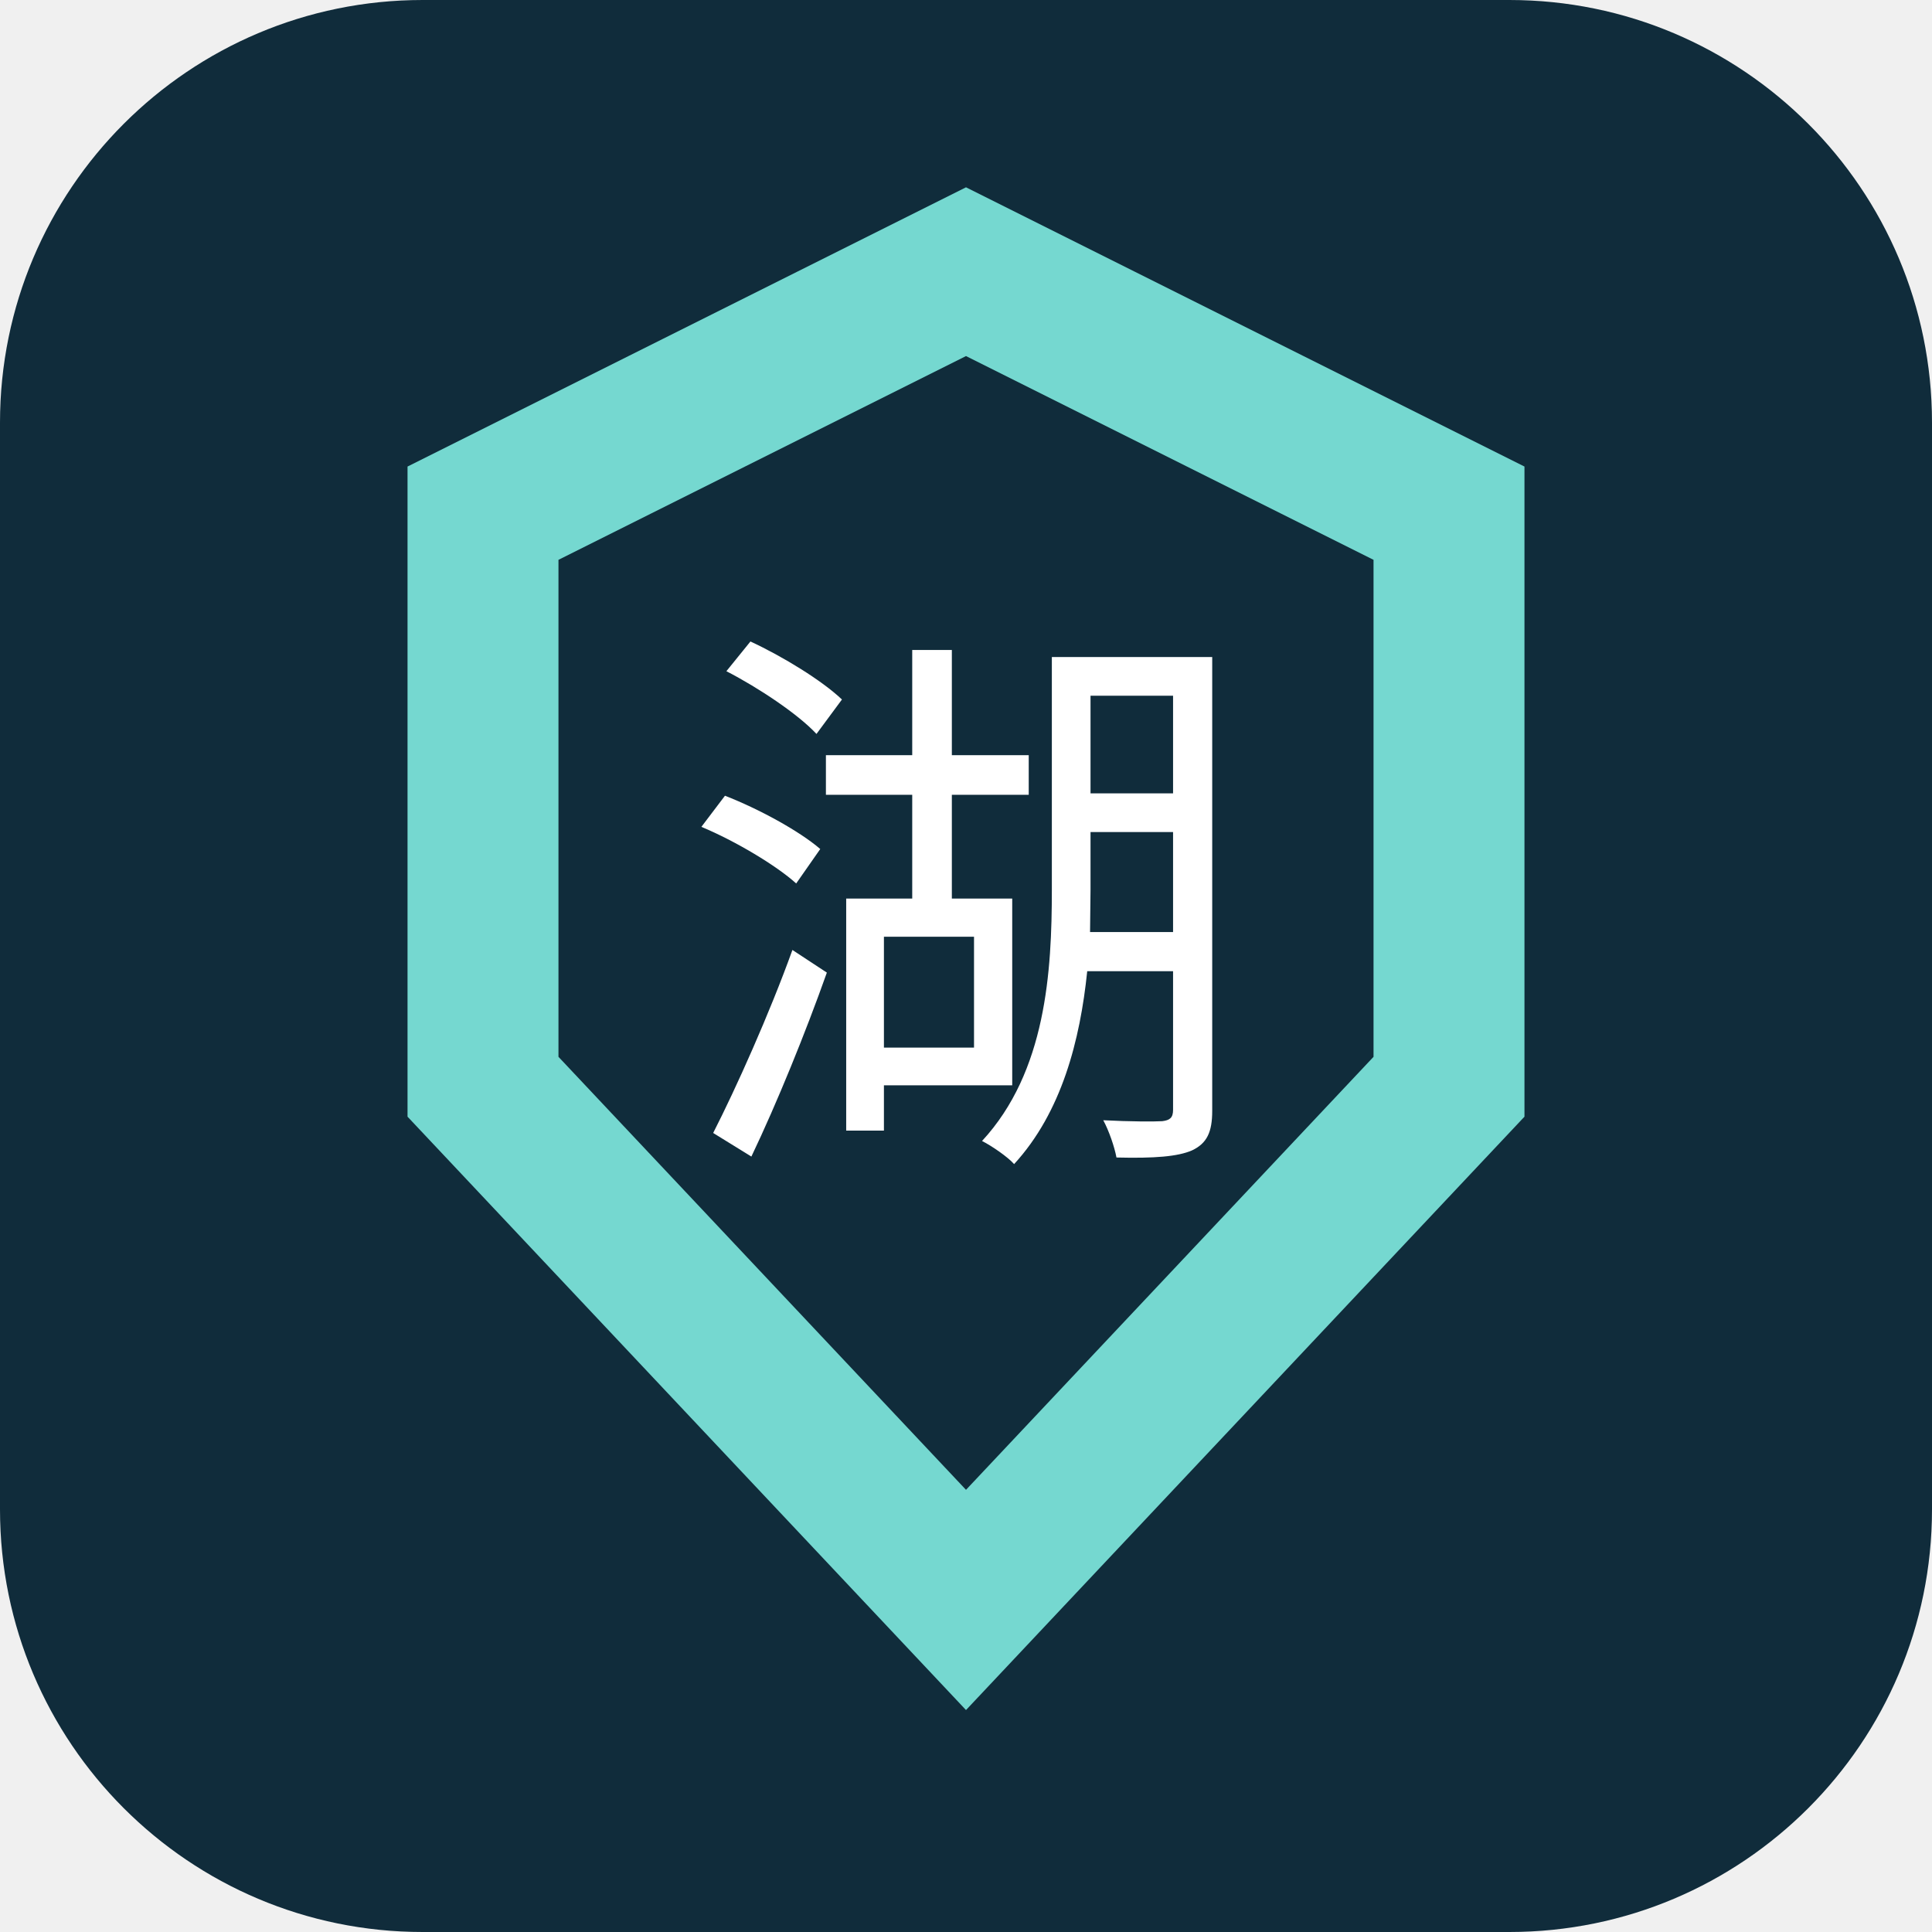
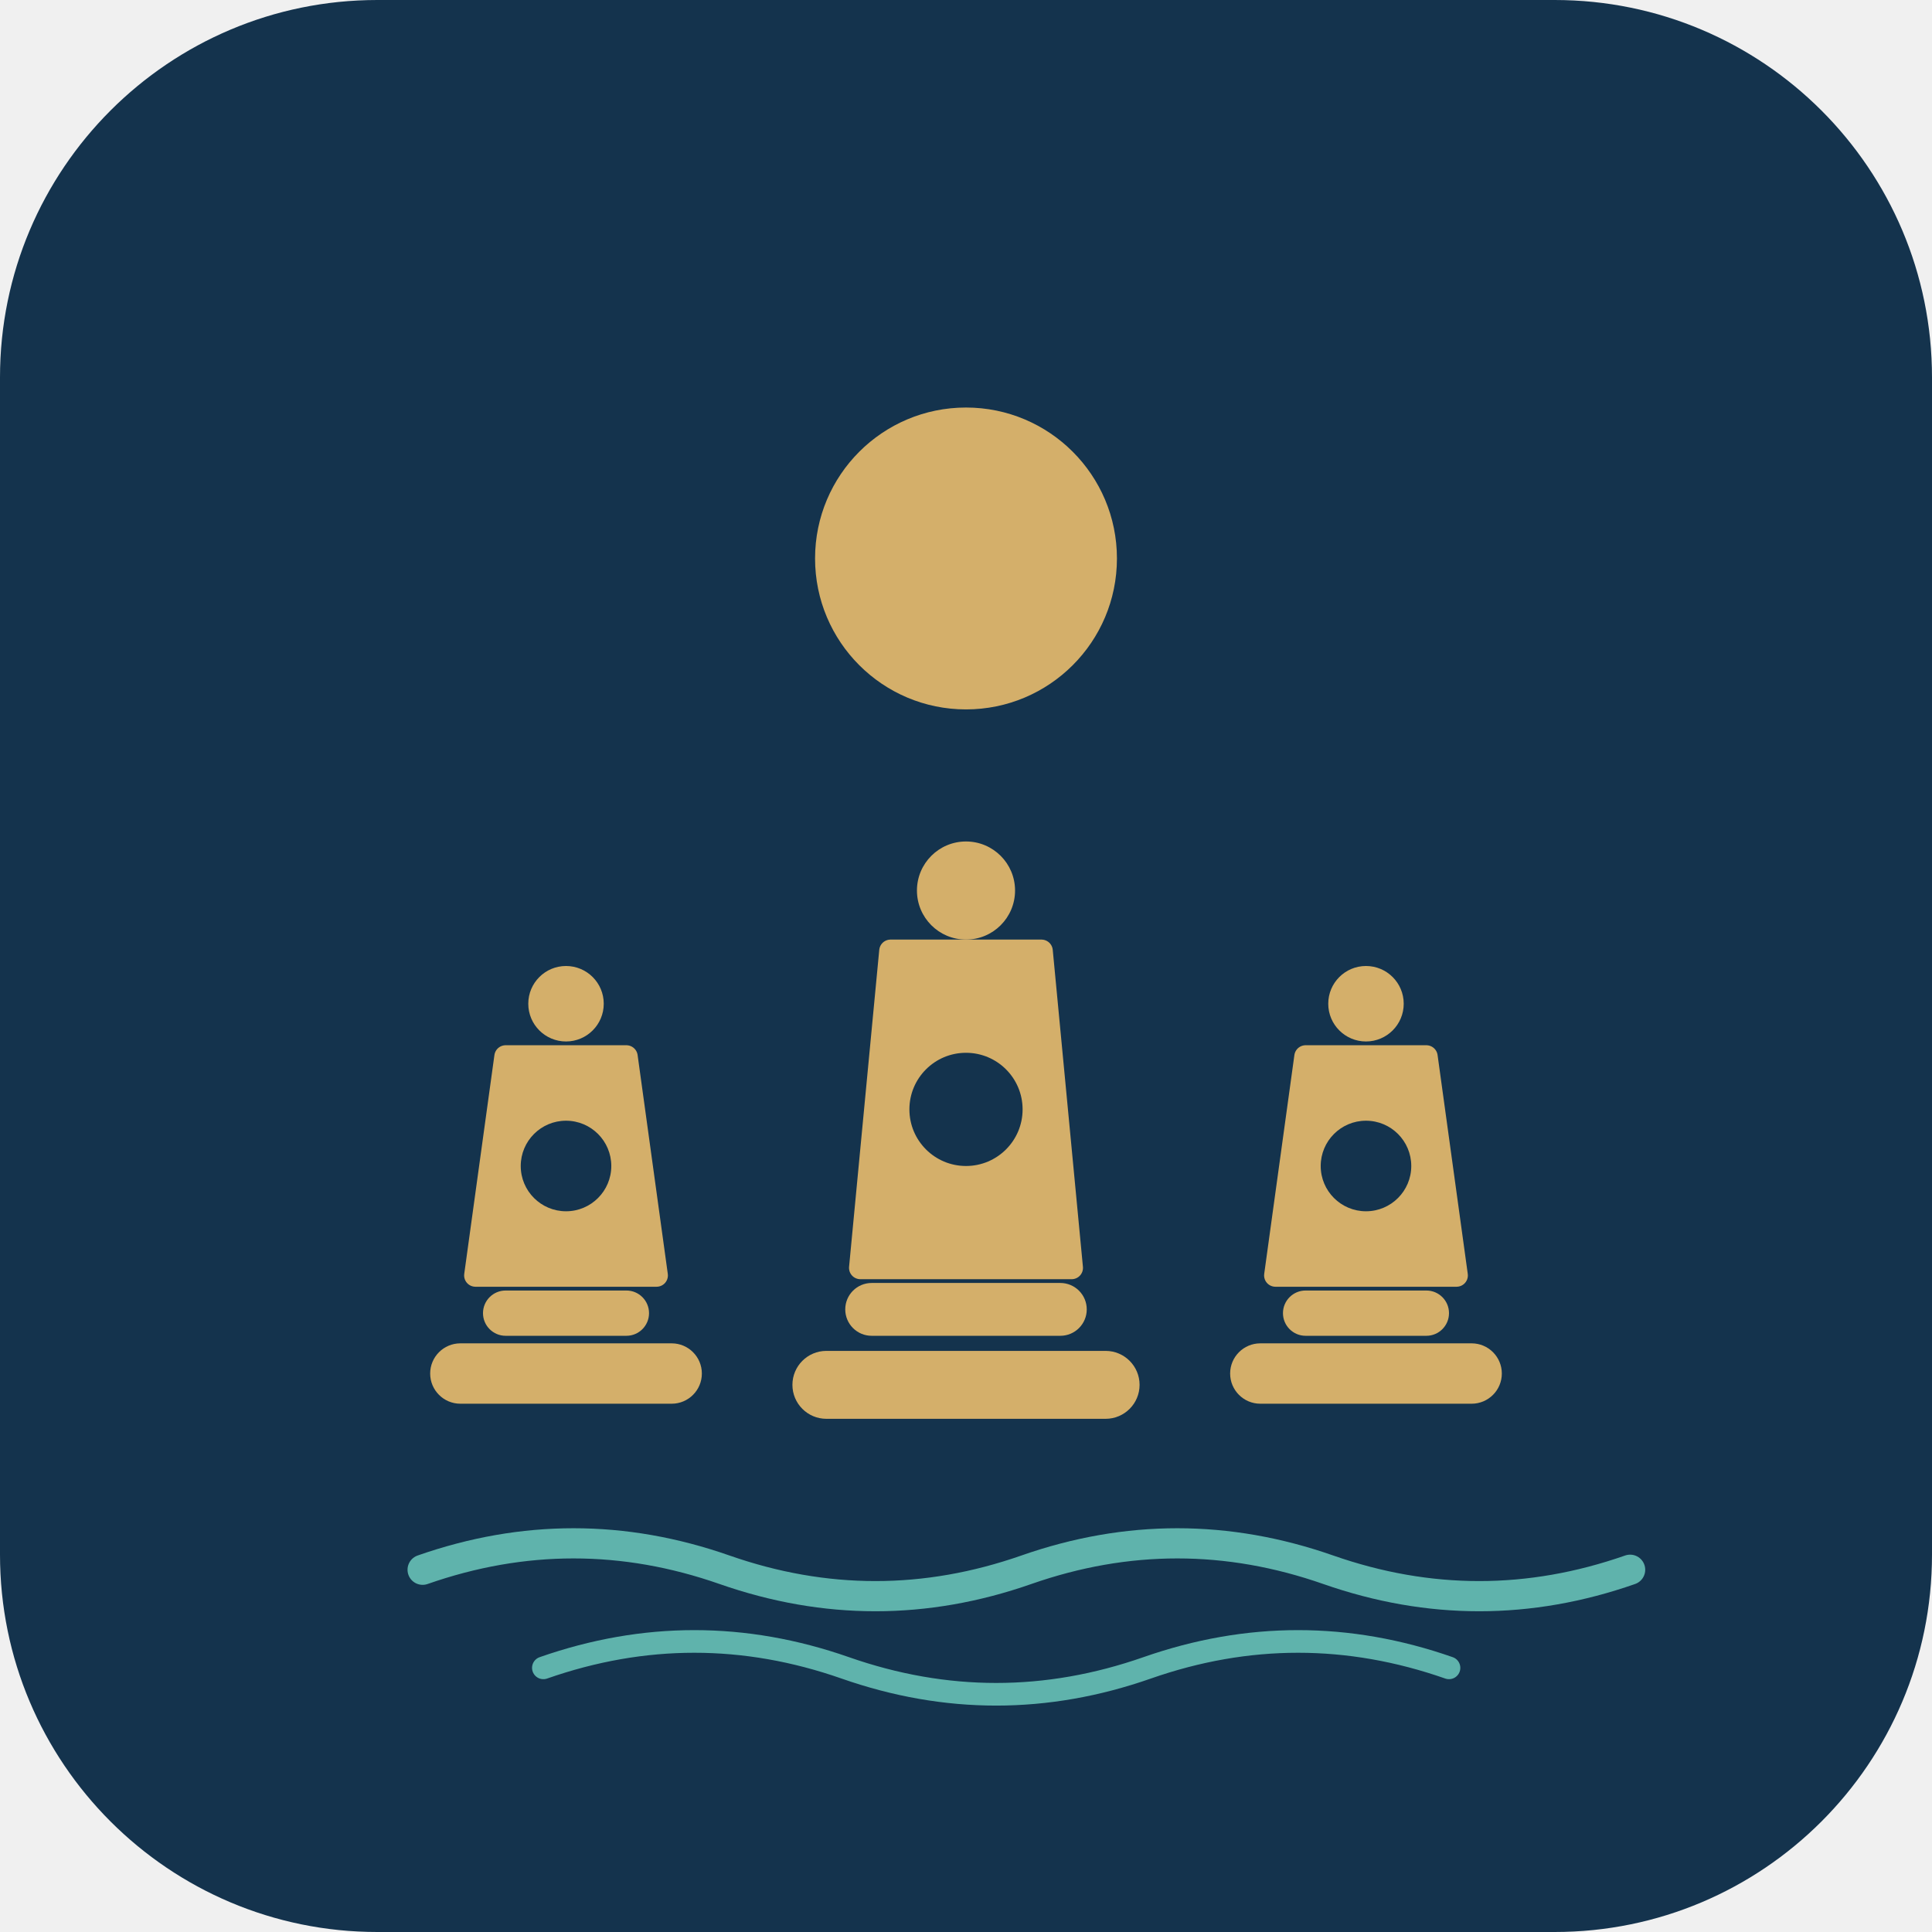
- <svg xmlns="http://www.w3.org/2000/svg" viewBox="0 0 64 64">
-   <rect width="64" height="64" rx="14" fill="#102c3b" />
-   <path d="M16 17 32 9l16 8v19L32 53 16 36Z" fill="none" stroke="#75d8d0" stroke-width="5" />
-   <text x="32" y="37" text-anchor="middle" font-size="19" fill="white" font-family="sans-serif">湖</text>
+ <svg xmlns="http://www.w3.org/2000/svg" viewBox="0 0 512 512">
+   <rect width="512" height="512" rx="100" fill="#14334D" />
+   <circle cx="256" cy="148" r="40" fill="#D4AF6A" />
+   <circle cx="256" cy="236" r="13" fill="#D4AF6A" />
+   <path d="M236 252 L276 252 L284 336 L228 336 Z" fill="#D4AF6A" stroke="#D4AF6A" stroke-width="6" stroke-linejoin="round" />
+   <circle cx="256" cy="294" r="15" fill="#14334D" />
+   <rect x="224" y="340" width="64" height="14" rx="7" fill="#D4AF6A" />
+   <rect x="210" y="358" width="92" height="18" rx="9" fill="#D4AF6A" />
+   <circle cx="150" cy="266" r="10" fill="#D4AF6A" />
+   <path d="M134 280 L166 280 L174 338 L126 338 Z" fill="#D4AF6A" stroke="#D4AF6A" stroke-width="6" stroke-linejoin="round" />
+   <circle cx="150" cy="309" r="12" fill="#14334D" />
+   <rect x="128" y="342" width="44" height="12" rx="6" fill="#D4AF6A" />
+   <rect x="114" y="356" width="72" height="16" rx="8" fill="#D4AF6A" />
+   <circle cx="362" cy="266" r="10" fill="#D4AF6A" />
+   <path d="M346 280 L378 280 L386 338 L338 338 Z" fill="#D4AF6A" stroke="#D4AF6A" stroke-width="6" stroke-linejoin="round" />
+   <circle cx="362" cy="309" r="12" fill="#14334D" />
+   <rect x="340" y="342" width="44" height="12" rx="6" fill="#D4AF6A" />
+   <rect x="326" y="356" width="72" height="16" rx="8" fill="#D4AF6A" />
+   <path d="M112 416 Q152 402 192 416 Q232 430 272 416 Q312 402 352 416 Q392 430 432 416" fill="none" stroke="#5FB3AC" stroke-width="8" stroke-linecap="round" />
+   <path d="M144 442 Q184 428 224 442 Q264 456 304 442 Q344 428 384 442" fill="none" stroke="#5FB3AC" stroke-width="6" stroke-linecap="round" />
</svg>
